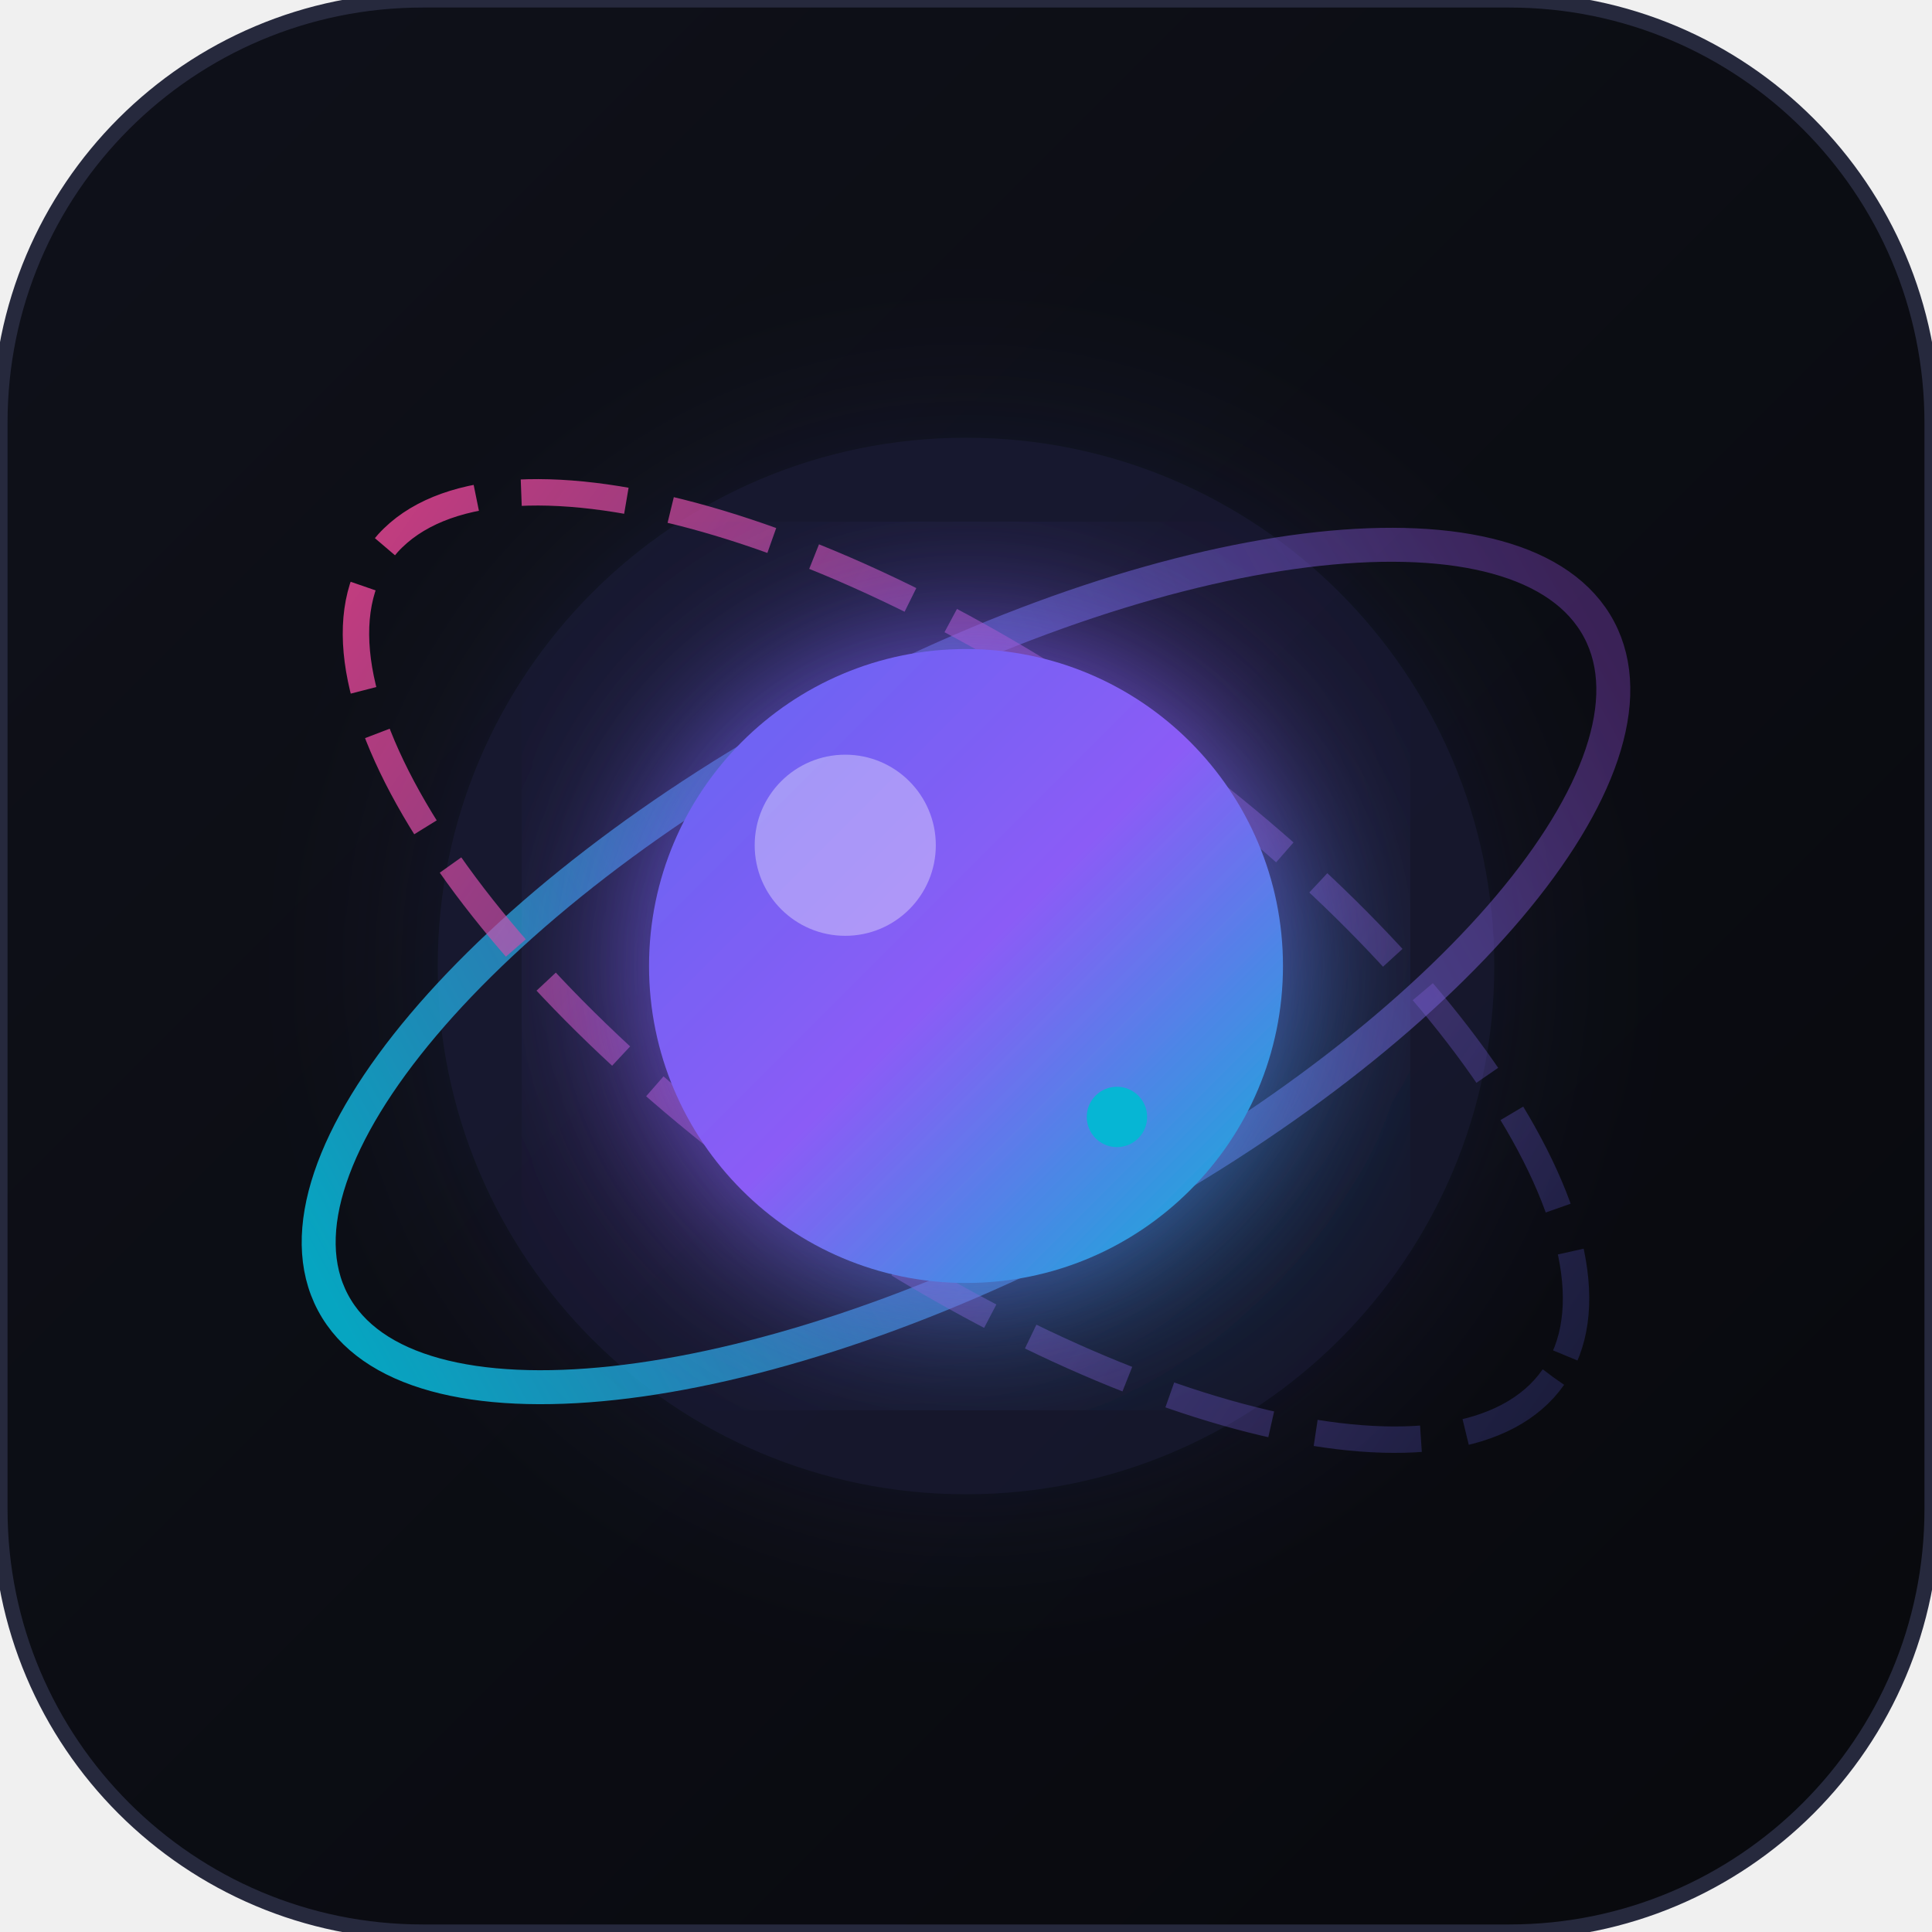
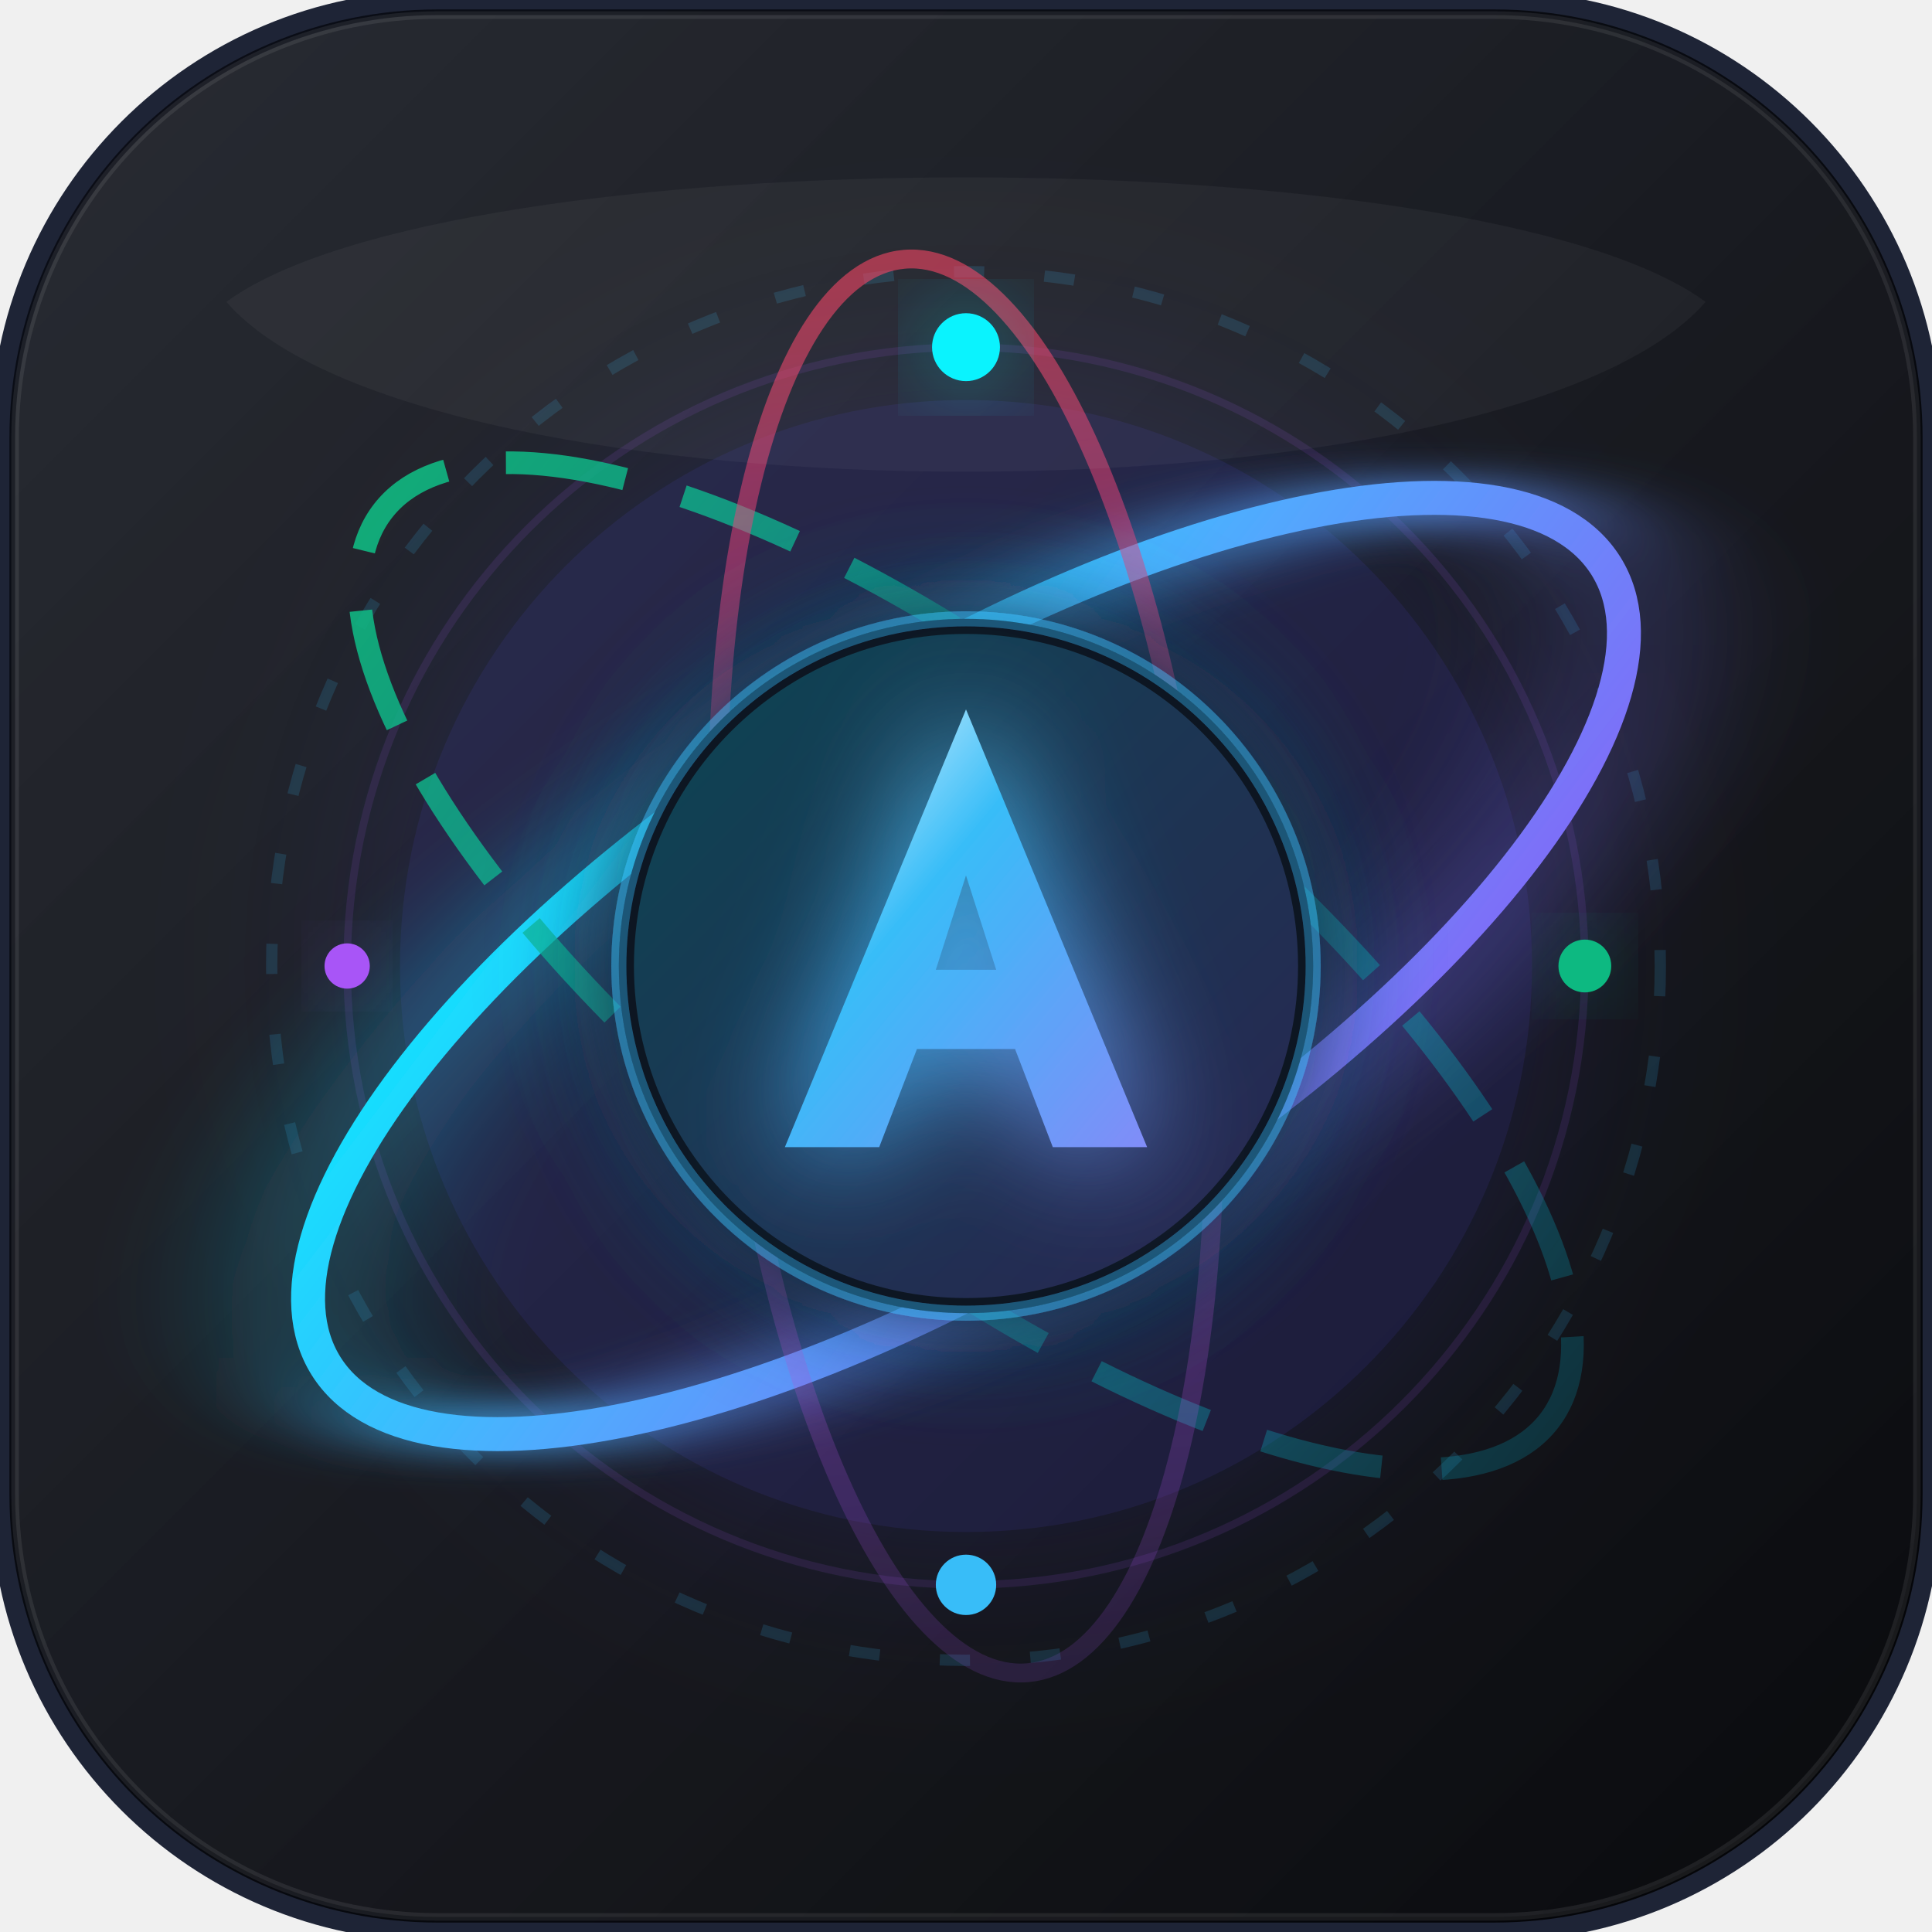
<svg xmlns="http://www.w3.org/2000/svg" viewBox="0 0 256 256" width="256" height="256">
  <defs>
    <linearGradient id="bg" x1="0%" y1="0%" x2="100%" y2="100%">
-       <stop offset="0%" stop-color="#0f111a" />
-       <stop offset="100%" stop-color="#08090d" />
+       <stop offset="0%" stop-color="#0b0e17" />
+       <stop offset="50%" stop-color="#080a10" />
+       <stop offset="100%" stop-color="#040508" />
    </linearGradient>
-     <linearGradient id="core" x1="0%" y1="0%" x2="100%" y2="100%">
-       <stop offset="0%" stop-color="#6366f1" />
-       <stop offset="50%" stop-color="#8b5cf6" />
-       <stop offset="100%" stop-color="#06b6d4" />
+     <linearGradient id="glass" x1="0%" y1="0%" x2="100%" y2="100%">
+       <stop offset="0%" stop-color="#ffffff" stop-opacity="0.12" />
+       <stop offset="100%" stop-color="#ffffff" stop-opacity="0.02" />
    </linearGradient>
-     <linearGradient id="ring1" x1="0%" y1="0%" x2="100%" y2="0%">
-       <stop offset="0%" stop-color="#06b6d4" stop-opacity="0.9" />
-       <stop offset="100%" stop-color="#a855f7" stop-opacity="0.3" />
+     <linearGradient id="cyanPurple" x1="0%" y1="0%" x2="100%" y2="100%">
+       <stop offset="0%" stop-color="#00f2fe" />
+       <stop offset="45%" stop-color="#4facfe" />
+       <stop offset="100%" stop-color="#8b5cf6" />
    </linearGradient>
-     <linearGradient id="ring2" x1="0%" y1="0%" x2="100%" y2="0%">
-       <stop offset="0%" stop-color="#ec4899" stop-opacity="0.8" />
-       <stop offset="100%" stop-color="#6366f1" stop-opacity="0.2" />
+     <linearGradient id="neonEmerald" x1="0%" y1="0%" x2="100%" y2="0%">
+       <stop offset="0%" stop-color="#10b981" stop-opacity="0.9" />
+       <stop offset="100%" stop-color="#06b6d4" stop-opacity="0.2" />
    </linearGradient>
-     <filter id="glow" x="-20%" y="-20%" width="140%" height="140%">
-       <feGaussianBlur stdDeviation="12" result="blur" />
+     <linearGradient id="electricPink" x1="0%" y1="0%" x2="100%" y2="0%">
+       <stop offset="0%" stop-color="#f43f5e" stop-opacity="0.8" />
+       <stop offset="100%" stop-color="#a855f7" stop-opacity="0.2" />
+     </linearGradient>
+     <linearGradient id="monogramGrad" x1="0%" y1="0%" x2="100%" y2="100%">
+       <stop offset="0%" stop-color="#ffffff" />
+       <stop offset="40%" stop-color="#38bdf8" />
+       <stop offset="100%" stop-color="#818cf8" />
+     </linearGradient>
+     <filter id="softGlow" x="-30%" y="-30%" width="160%" height="160%">
+       <feGaussianBlur stdDeviation="16" result="blur" />
+       <feComposite in="SourceGraphic" in2="blur" operator="over" />
+     </filter>
+     <filter id="coreGlow" x="-50%" y="-50%" width="200%" height="200%">
+       <feGaussianBlur stdDeviation="8" result="blur" />
      <feComposite in="SourceGraphic" in2="blur" operator="over" />
    </filter>
  </defs>
-   <rect width="256" height="256" rx="56" fill="url(#bg)" stroke="#26293d" stroke-width="2" />
-   <circle cx="128" cy="128" r="70" fill="#6366f1" opacity="0.12" filter="url(#glow)" />
-   <ellipse cx="128" cy="128" rx="95" ry="38" transform="rotate(-28 128 128)" fill="none" stroke="url(#ring1)" stroke-width="4.5" />
-   <ellipse cx="128" cy="128" rx="95" ry="38" transform="rotate(35 128 128)" fill="none" stroke="url(#ring2)" stroke-width="3.5" stroke-dasharray="14 6" />
-   <circle cx="128" cy="128" r="42" fill="url(#core)" filter="url(#glow)" />
-   <circle cx="112" cy="112" r="12" fill="#ffffff" opacity="0.35" />
-   <circle cx="148" cy="148" r="4" fill="#06b6d4" />
+   <rect width="256" height="256" rx="58" fill="url(#bg)" stroke="#1e2436" stroke-width="2.5" />
+   <rect x="2" y="2" width="252" height="252" rx="56" fill="url(#glass)" stroke="rgba(255,255,255,0.08)" stroke-width="1" />
+   <circle cx="128" cy="128" r="75" fill="#4f46e5" opacity="0.18" filter="url(#softGlow)" />
+   <circle cx="128" cy="128" r="45" fill="#06b6d4" opacity="0.2" filter="url(#coreGlow)" />
+   <circle cx="128" cy="128" r="92" fill="none" stroke="rgba(56, 189, 248, 0.15)" stroke-width="1.5" stroke-dasharray="4 8" />
+   <circle cx="128" cy="128" r="82" fill="none" stroke="rgba(168, 85, 247, 0.12)" stroke-width="1" />
+   <ellipse cx="128" cy="128" rx="100" ry="38" transform="rotate(-32 128 128)" fill="none" stroke="url(#cyanPurple)" stroke-width="4.5" filter="url(#coreGlow)" />
+   <ellipse cx="128" cy="128" rx="98" ry="36" transform="rotate(38 128 128)" fill="none" stroke="url(#neonEmerald)" stroke-width="3" stroke-dasharray="16 8" />
+   <ellipse cx="128" cy="128" rx="94" ry="32" transform="rotate(85 128 128)" fill="none" stroke="url(#electricPink)" stroke-width="2.5" opacity="0.75" />
+   <circle cx="128" cy="128" r="46" fill="#0e1322" stroke="rgba(56, 189, 248, 0.4)" stroke-width="2" filter="url(#coreGlow)" />
+   <circle cx="128" cy="128" r="44" fill="url(#cyanPurple)" opacity="0.22" />
+   <path d="M128 94 L152 152 H139.5 L134.5 139 H121.5 L116.5 152 H104 Z M124 128.5 H132 L128 116 Z" fill="url(#monogramGrad)" filter="url(#coreGlow)" />
+   <circle cx="128" cy="46" r="4.5" fill="#00f2fe" filter="url(#coreGlow)" />
+   <circle cx="210" cy="128" r="3.5" fill="#10b981" filter="url(#coreGlow)" />
+   <circle cx="46" cy="128" r="3" fill="#a855f7" filter="url(#coreGlow)" />
+   <circle cx="128" cy="210" r="4" fill="#38bdf8" />
+   <path d="M30 40 C60 18 196 18 226 40 C200 70 56 70 30 40 Z" fill="#ffffff" opacity="0.04" />
</svg>
